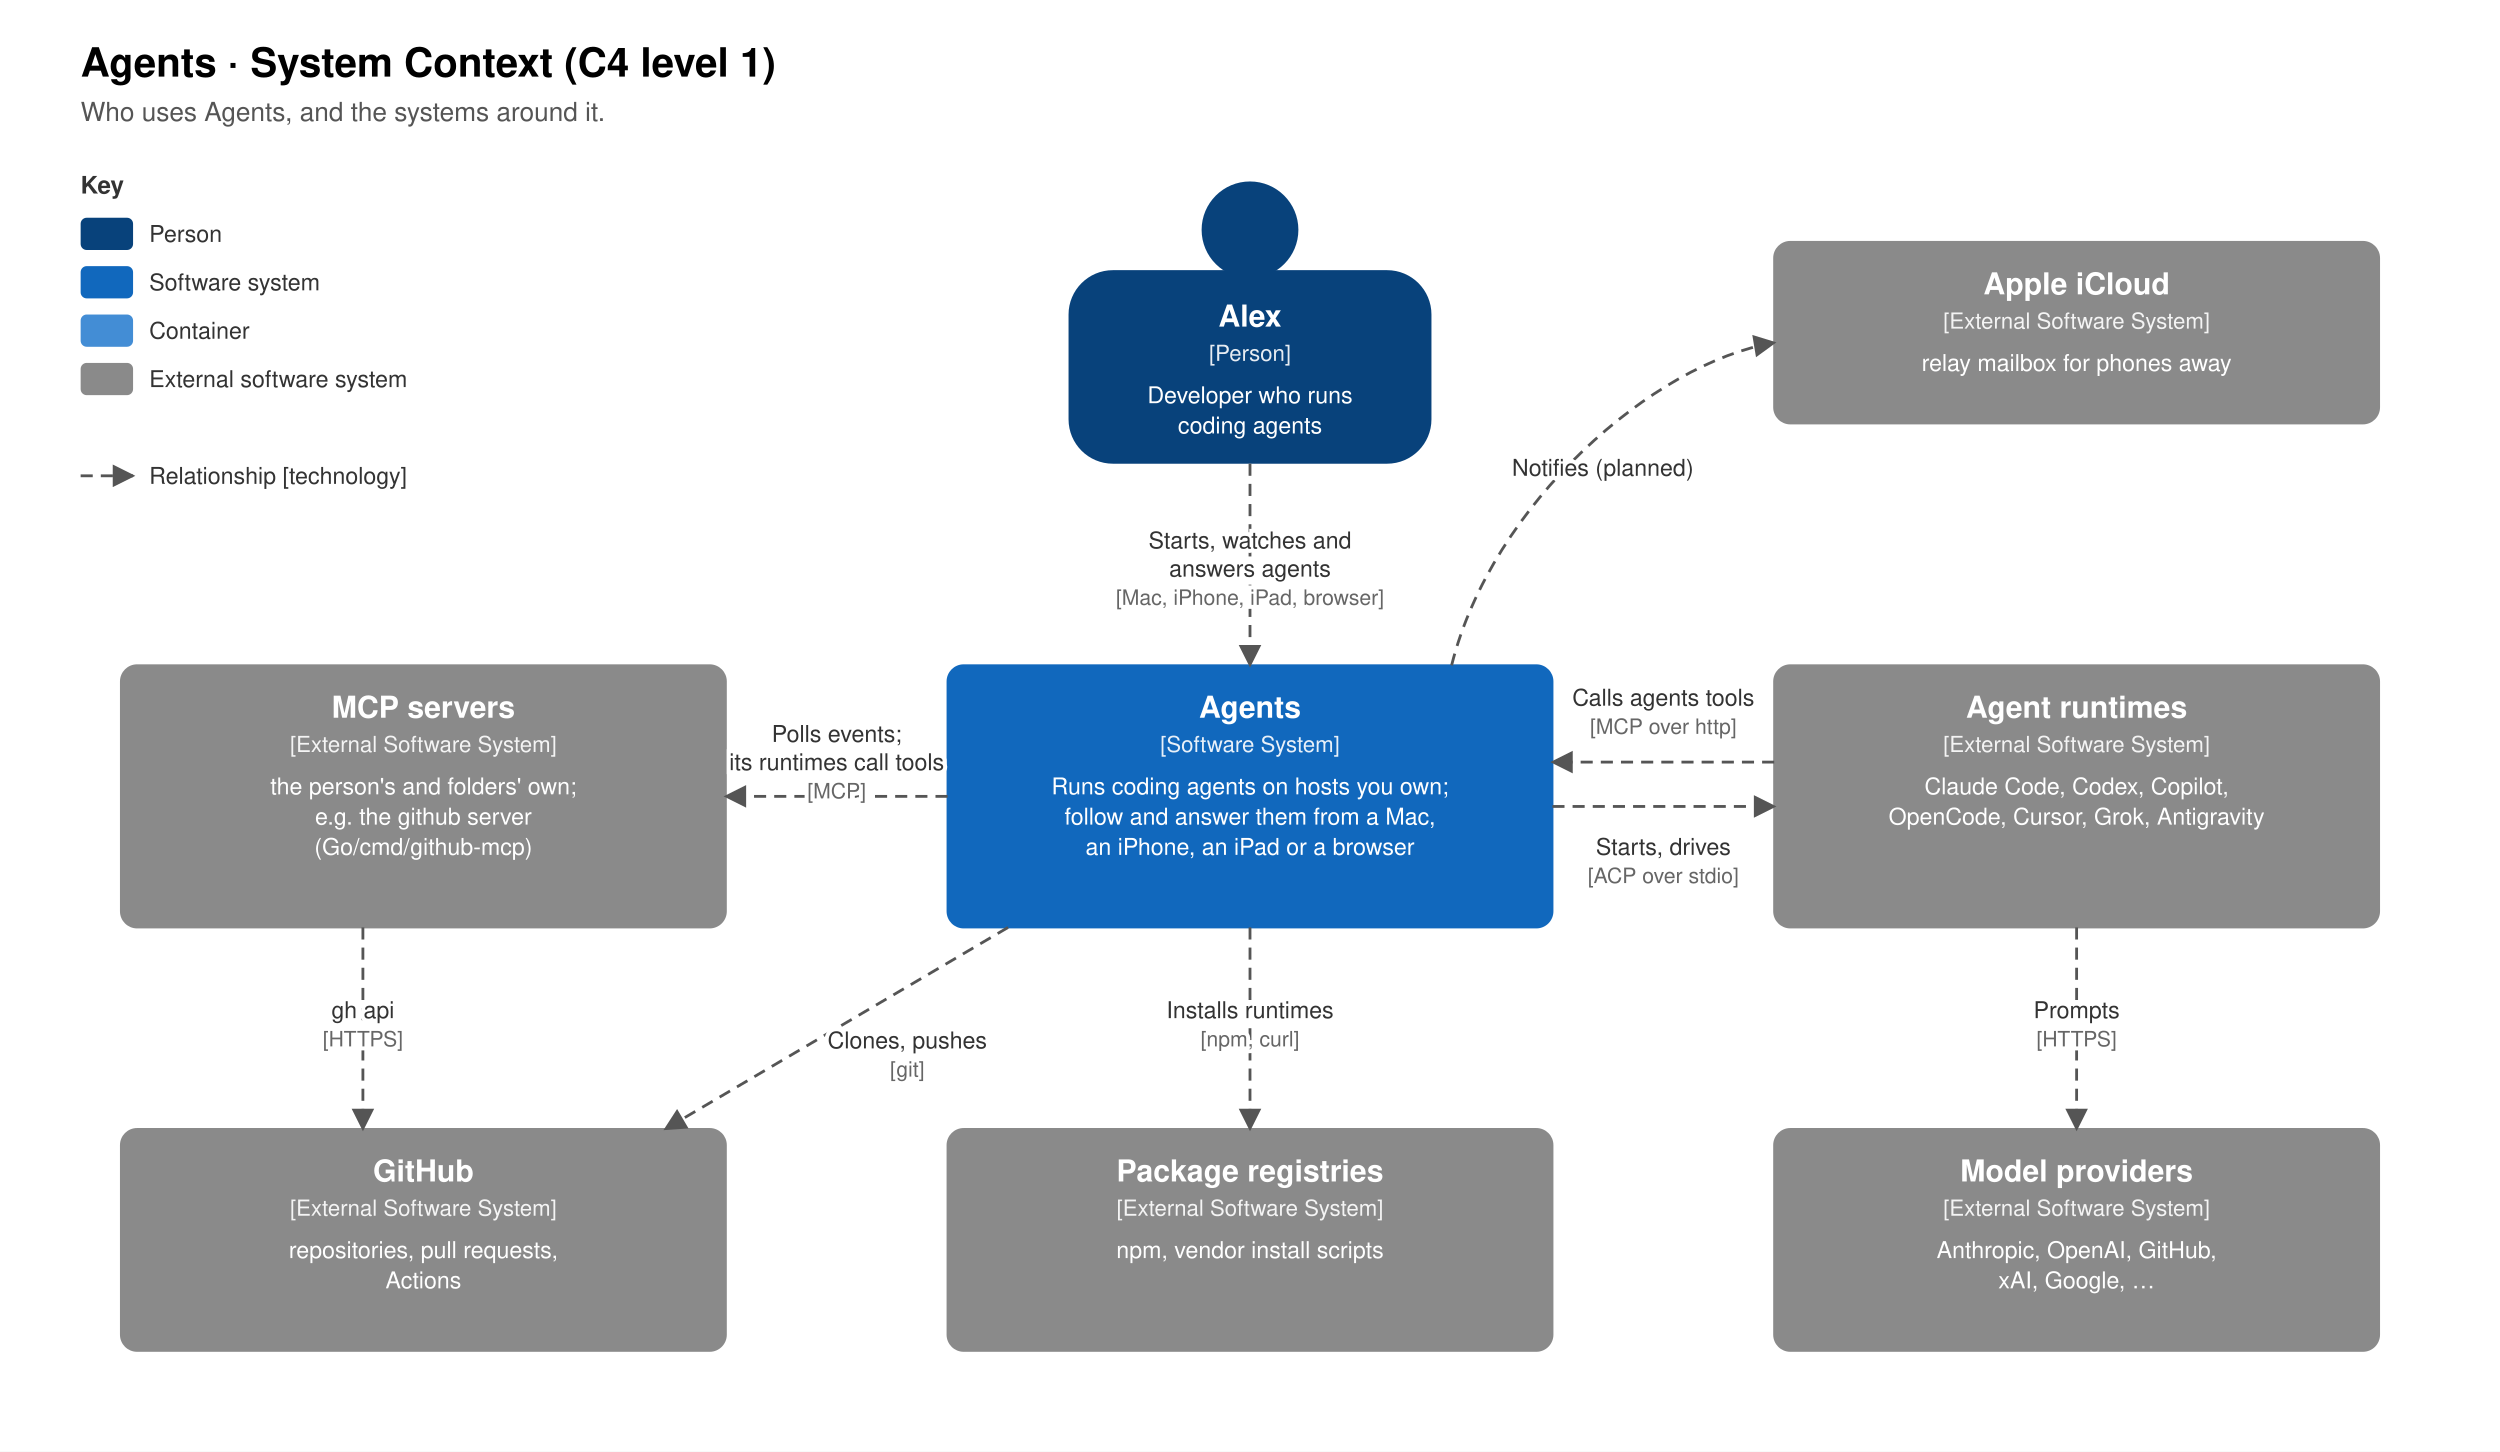
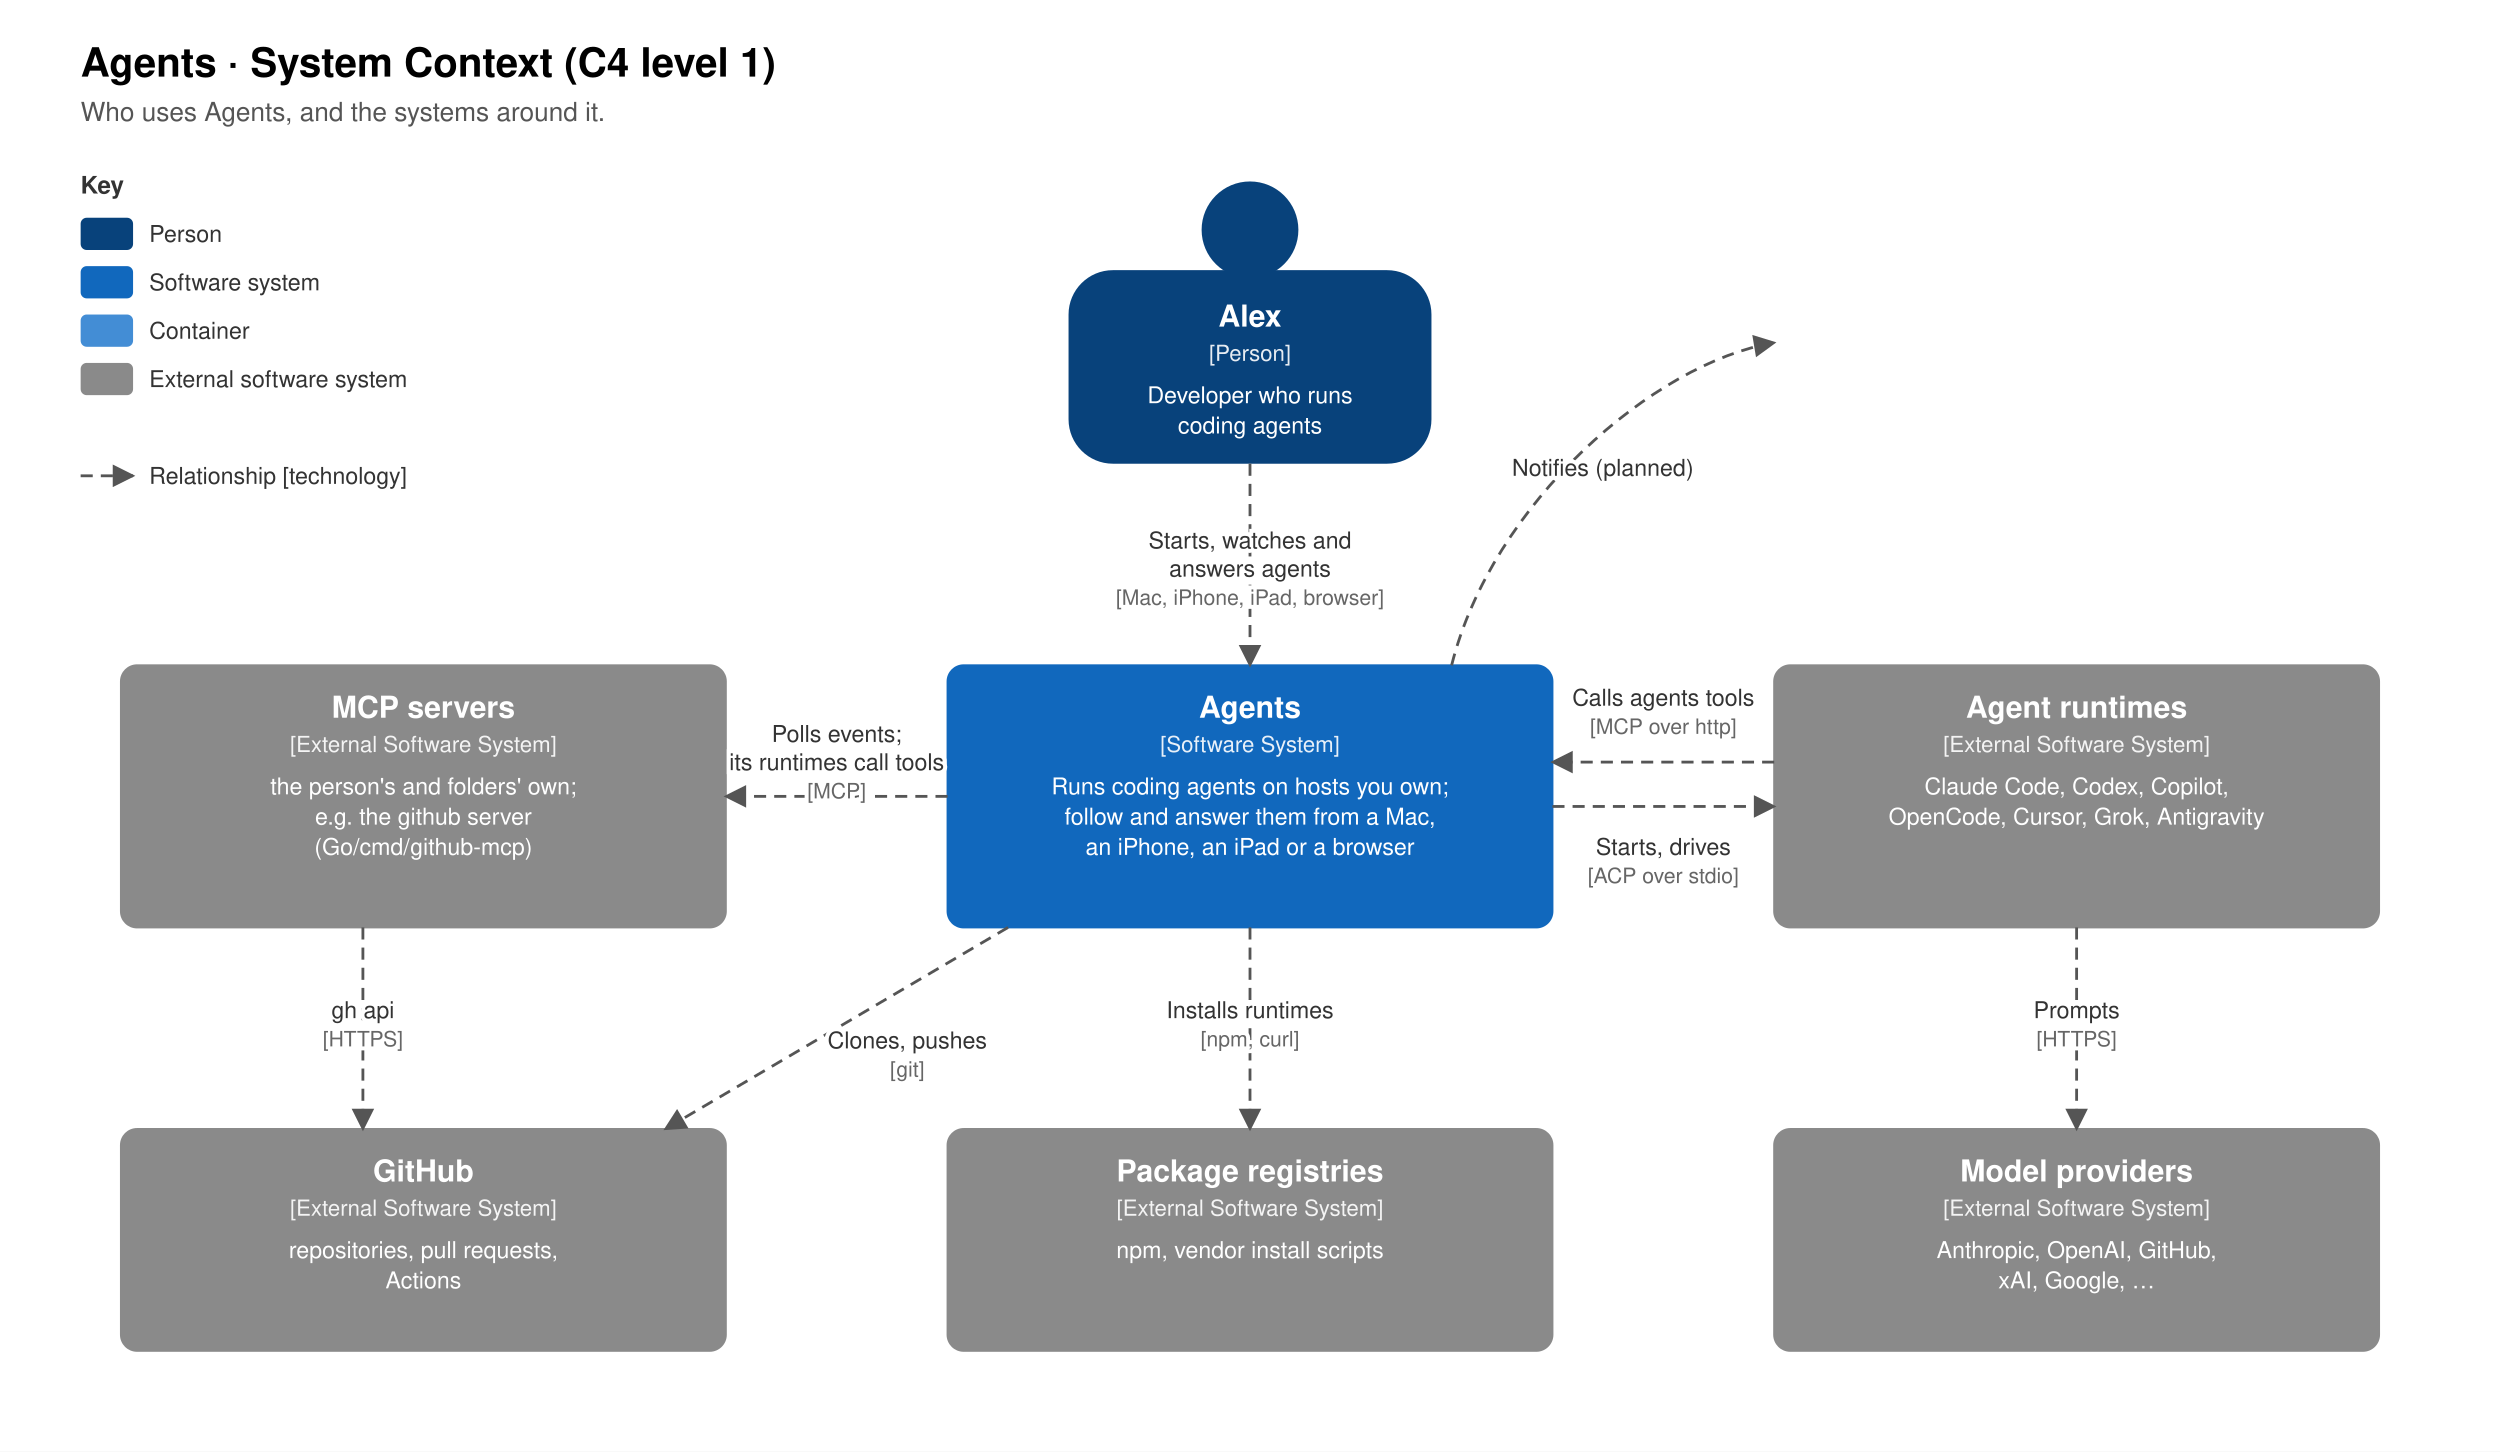
<svg xmlns="http://www.w3.org/2000/svg" viewBox="0 0 1240 720" width="1240" height="720" font-family="-apple-system, Helvetica, Arial, sans-serif">
  <defs>
    <marker id="a" viewBox="0 0 10 10" refX="9" refY="5" markerWidth="8" markerHeight="8" orient="auto-start-reverse">
      <path d="M0,0 L10,5 L0,10 z" fill="#555" />
    </marker>
    <style>
.t{fill:#fff;font-weight:700;font-size:15px;text-anchor:middle} .k{fill:#fff;font-size:11px;text-anchor:middle;opacity:.9} .d{fill:#fff;font-size:11.5px;text-anchor:middle}
.r{stroke:#555;stroke-width:1.4;fill:none;stroke-dasharray:6 4;marker-end:url(#a)} .rl{font-size:11.5px;fill:#333;text-anchor:middle} .rt{font-size:10.5px;fill:#666;text-anchor:middle}
</style>
  </defs>
  <rect width="1240" height="720" fill="#fff" />
  <text x="40" y="38" font-size="20" font-weight="700">Agents · System Context (C4 level 1)</text>
  <text x="40" y="60" font-size="13" fill="#555">Who uses Agents, and the systems around it.</text>
  <circle cx="620.0" cy="114" r="24" fill="#08427b" />
  <rect x="530" y="134" width="180" height="96" rx="22" fill="#08427b" />
  <text class="t" x="620.0" y="162">Alex</text>
  <text class="k" x="620.0" y="179">[Person]</text>
  <text class="d" x="620.0" y="200">Developer who runs</text>
  <text class="d" x="620.0" y="215">coding agents</text>
  <rect x="470" y="330" width="300" height="130" rx="8" fill="#1168bd" stroke="#1168bd" />
  <text class="t" x="620.0" y="356">Agents</text>
  <text class="k" x="620.0" y="373">[Software System]</text>
  <text class="d" x="620.0" y="394">Runs coding agents on hosts you own;</text>
  <text class="d" x="620.0" y="409">follow and answer them from a Mac,</text>
  <text class="d" x="620.0" y="424">an iPhone, an iPad or a browser</text>
  <rect x="880" y="330" width="300" height="130" rx="8" fill="#8a8a8a" stroke="#8a8a8a" />
  <text class="t" x="1030.0" y="356">Agent runtimes</text>
  <text class="k" x="1030.0" y="373">[External Software System]</text>
  <text class="d" x="1030.0" y="394">Claude Code, Codex, Copilot,</text>
  <text class="d" x="1030.0" y="409">OpenCode, Cursor, Grok, Antigravity</text>
  <rect x="880" y="560" width="300" height="110" rx="8" fill="#8a8a8a" stroke="#8a8a8a" />
  <text class="t" x="1030.0" y="586">Model providers</text>
  <text class="k" x="1030.0" y="603">[External Software System]</text>
  <text class="d" x="1030.0" y="624">Anthropic, OpenAI, GitHub,</text>
  <text class="d" x="1030.0" y="639">xAI, Google, …</text>
  <rect x="60" y="330" width="300" height="130" rx="8" fill="#8a8a8a" stroke="#8a8a8a" />
  <text class="t" x="210.0" y="356">MCP servers</text>
  <text class="k" x="210.0" y="373">[External Software System]</text>
  <text class="d" x="210.0" y="394">the person's and folders' own;</text>
  <text class="d" x="210.0" y="409">e.g. the github server</text>
  <text class="d" x="210.0" y="424">(Go/cmd/github-mcp)</text>
  <rect x="60" y="560" width="300" height="110" rx="8" fill="#8a8a8a" stroke="#8a8a8a" />
  <text class="t" x="210.0" y="586">GitHub</text>
  <text class="k" x="210.0" y="603">[External Software System]</text>
  <text class="d" x="210.0" y="624">repositories, pull requests,</text>
  <text class="d" x="210.0" y="639">Actions</text>
  <rect x="470" y="560" width="300" height="110" rx="8" fill="#8a8a8a" stroke="#8a8a8a" />
  <text class="t" x="620.0" y="586">Package registries</text>
  <text class="k" x="620.0" y="603">[External Software System]</text>
  <text class="d" x="620.0" y="624">npm, vendor install scripts</text>
-   <rect x="880" y="120" width="300" height="90" rx="8" fill="#8a8a8a" stroke="#8a8a8a" />
-   <text class="t" x="1030.0" y="146">Apple iCloud</text>
-   <text class="k" x="1030.0" y="163">[External Software System]</text>
-   <text class="d" x="1030.0" y="184">relay mailbox for phones away</text>
  <path class="r" d="M620,230 L620,330" />
  <text class="rl" x="620" y="272">
    <tspan style="paint-order:stroke;stroke:#fff;stroke-width:4px">Starts, watches and</tspan>
  </text>
  <text class="rl" x="620" y="286">
    <tspan style="paint-order:stroke;stroke:#fff;stroke-width:4px">answers agents</tspan>
  </text>
  <text class="rt" x="620" y="300">
    <tspan style="paint-order:stroke;stroke:#fff;stroke-width:4px">[Mac, iPhone, iPad, browser]</tspan>
  </text>
  <path class="r" d="M770,400 L880,400" />
  <text class="rl" x="825" y="424">
    <tspan style="paint-order:stroke;stroke:#fff;stroke-width:4px">Starts, drives</tspan>
  </text>
  <text class="rt" x="825" y="438">
    <tspan style="paint-order:stroke;stroke:#fff;stroke-width:4px">[ACP over stdio]</tspan>
  </text>
  <path class="r" d="M1030,460 L1030,560" />
  <text class="rl" x="1030" y="505">
    <tspan style="paint-order:stroke;stroke:#fff;stroke-width:4px">Prompts</tspan>
  </text>
  <text class="rt" x="1030" y="519">
    <tspan style="paint-order:stroke;stroke:#fff;stroke-width:4px">[HTTPS]</tspan>
  </text>
  <path class="r" d="M880,378 L770,378" />
  <text class="rl" x="825" y="350">
    <tspan style="paint-order:stroke;stroke:#fff;stroke-width:4px">Calls agents tools</tspan>
  </text>
  <text class="rt" x="825" y="364">
    <tspan style="paint-order:stroke;stroke:#fff;stroke-width:4px">[MCP over http]</tspan>
  </text>
  <path class="r" d="M470,395 L360,395" />
  <text class="rl" x="415" y="368">
    <tspan style="paint-order:stroke;stroke:#fff;stroke-width:4px">Polls events;</tspan>
  </text>
  <text class="rl" x="415" y="382">
    <tspan style="paint-order:stroke;stroke:#fff;stroke-width:4px">its runtimes call tools</tspan>
  </text>
  <text class="rt" x="415" y="396">
    <tspan style="paint-order:stroke;stroke:#fff;stroke-width:4px">[MCP]</tspan>
  </text>
  <path class="r" d="M620,460 L620,560" />
  <text class="rl" x="620" y="505">
    <tspan style="paint-order:stroke;stroke:#fff;stroke-width:4px">Installs runtimes</tspan>
  </text>
  <text class="rt" x="620" y="519">
    <tspan style="paint-order:stroke;stroke:#fff;stroke-width:4px">[npm, curl]</tspan>
  </text>
  <path class="r" d="M500,460 L330,560" />
  <text class="rl" x="450" y="520">
    <tspan style="paint-order:stroke;stroke:#fff;stroke-width:4px">Clones, pushes</tspan>
  </text>
  <text class="rt" x="450" y="534">
    <tspan style="paint-order:stroke;stroke:#fff;stroke-width:4px">[git]</tspan>
  </text>
  <path class="r" d="M720,330 C740,250 820,180 880,170" />
  <text class="rl" x="795" y="236">
    <tspan style="paint-order:stroke;stroke:#fff;stroke-width:4px">Notifies (planned)</tspan>
  </text>
  <path class="r" d="M180,460 L180,560" />
  <text class="rl" x="180" y="505">
    <tspan style="paint-order:stroke;stroke:#fff;stroke-width:4px">gh api</tspan>
  </text>
  <text class="rt" x="180" y="519">
    <tspan style="paint-order:stroke;stroke:#fff;stroke-width:4px">[HTTPS]</tspan>
  </text>
  <text x="40" y="96" font-size="12" font-weight="700" fill="#333">Key</text>
  <rect x="40" y="108" width="26" height="16" rx="3" fill="#08427b" />
  <text x="74" y="120" font-size="11.5" fill="#333">Person</text>
  <rect x="40" y="132" width="26" height="16" rx="3" fill="#1168bd" />
  <text x="74" y="144" font-size="11.5" fill="#333">Software system</text>
  <rect x="40" y="156" width="26" height="16" rx="3" fill="#438dd5" />
  <text x="74" y="168" font-size="11.5" fill="#333">Container</text>
  <rect x="40" y="180" width="26" height="16" rx="3" fill="#8a8a8a" />
  <text x="74" y="192" font-size="11.5" fill="#333">External software system</text>
  <path class="r" d="M40,236 L66,236" />
  <text x="74" y="240" font-size="11.5" fill="#333">Relationship [technology]</text>
</svg>
